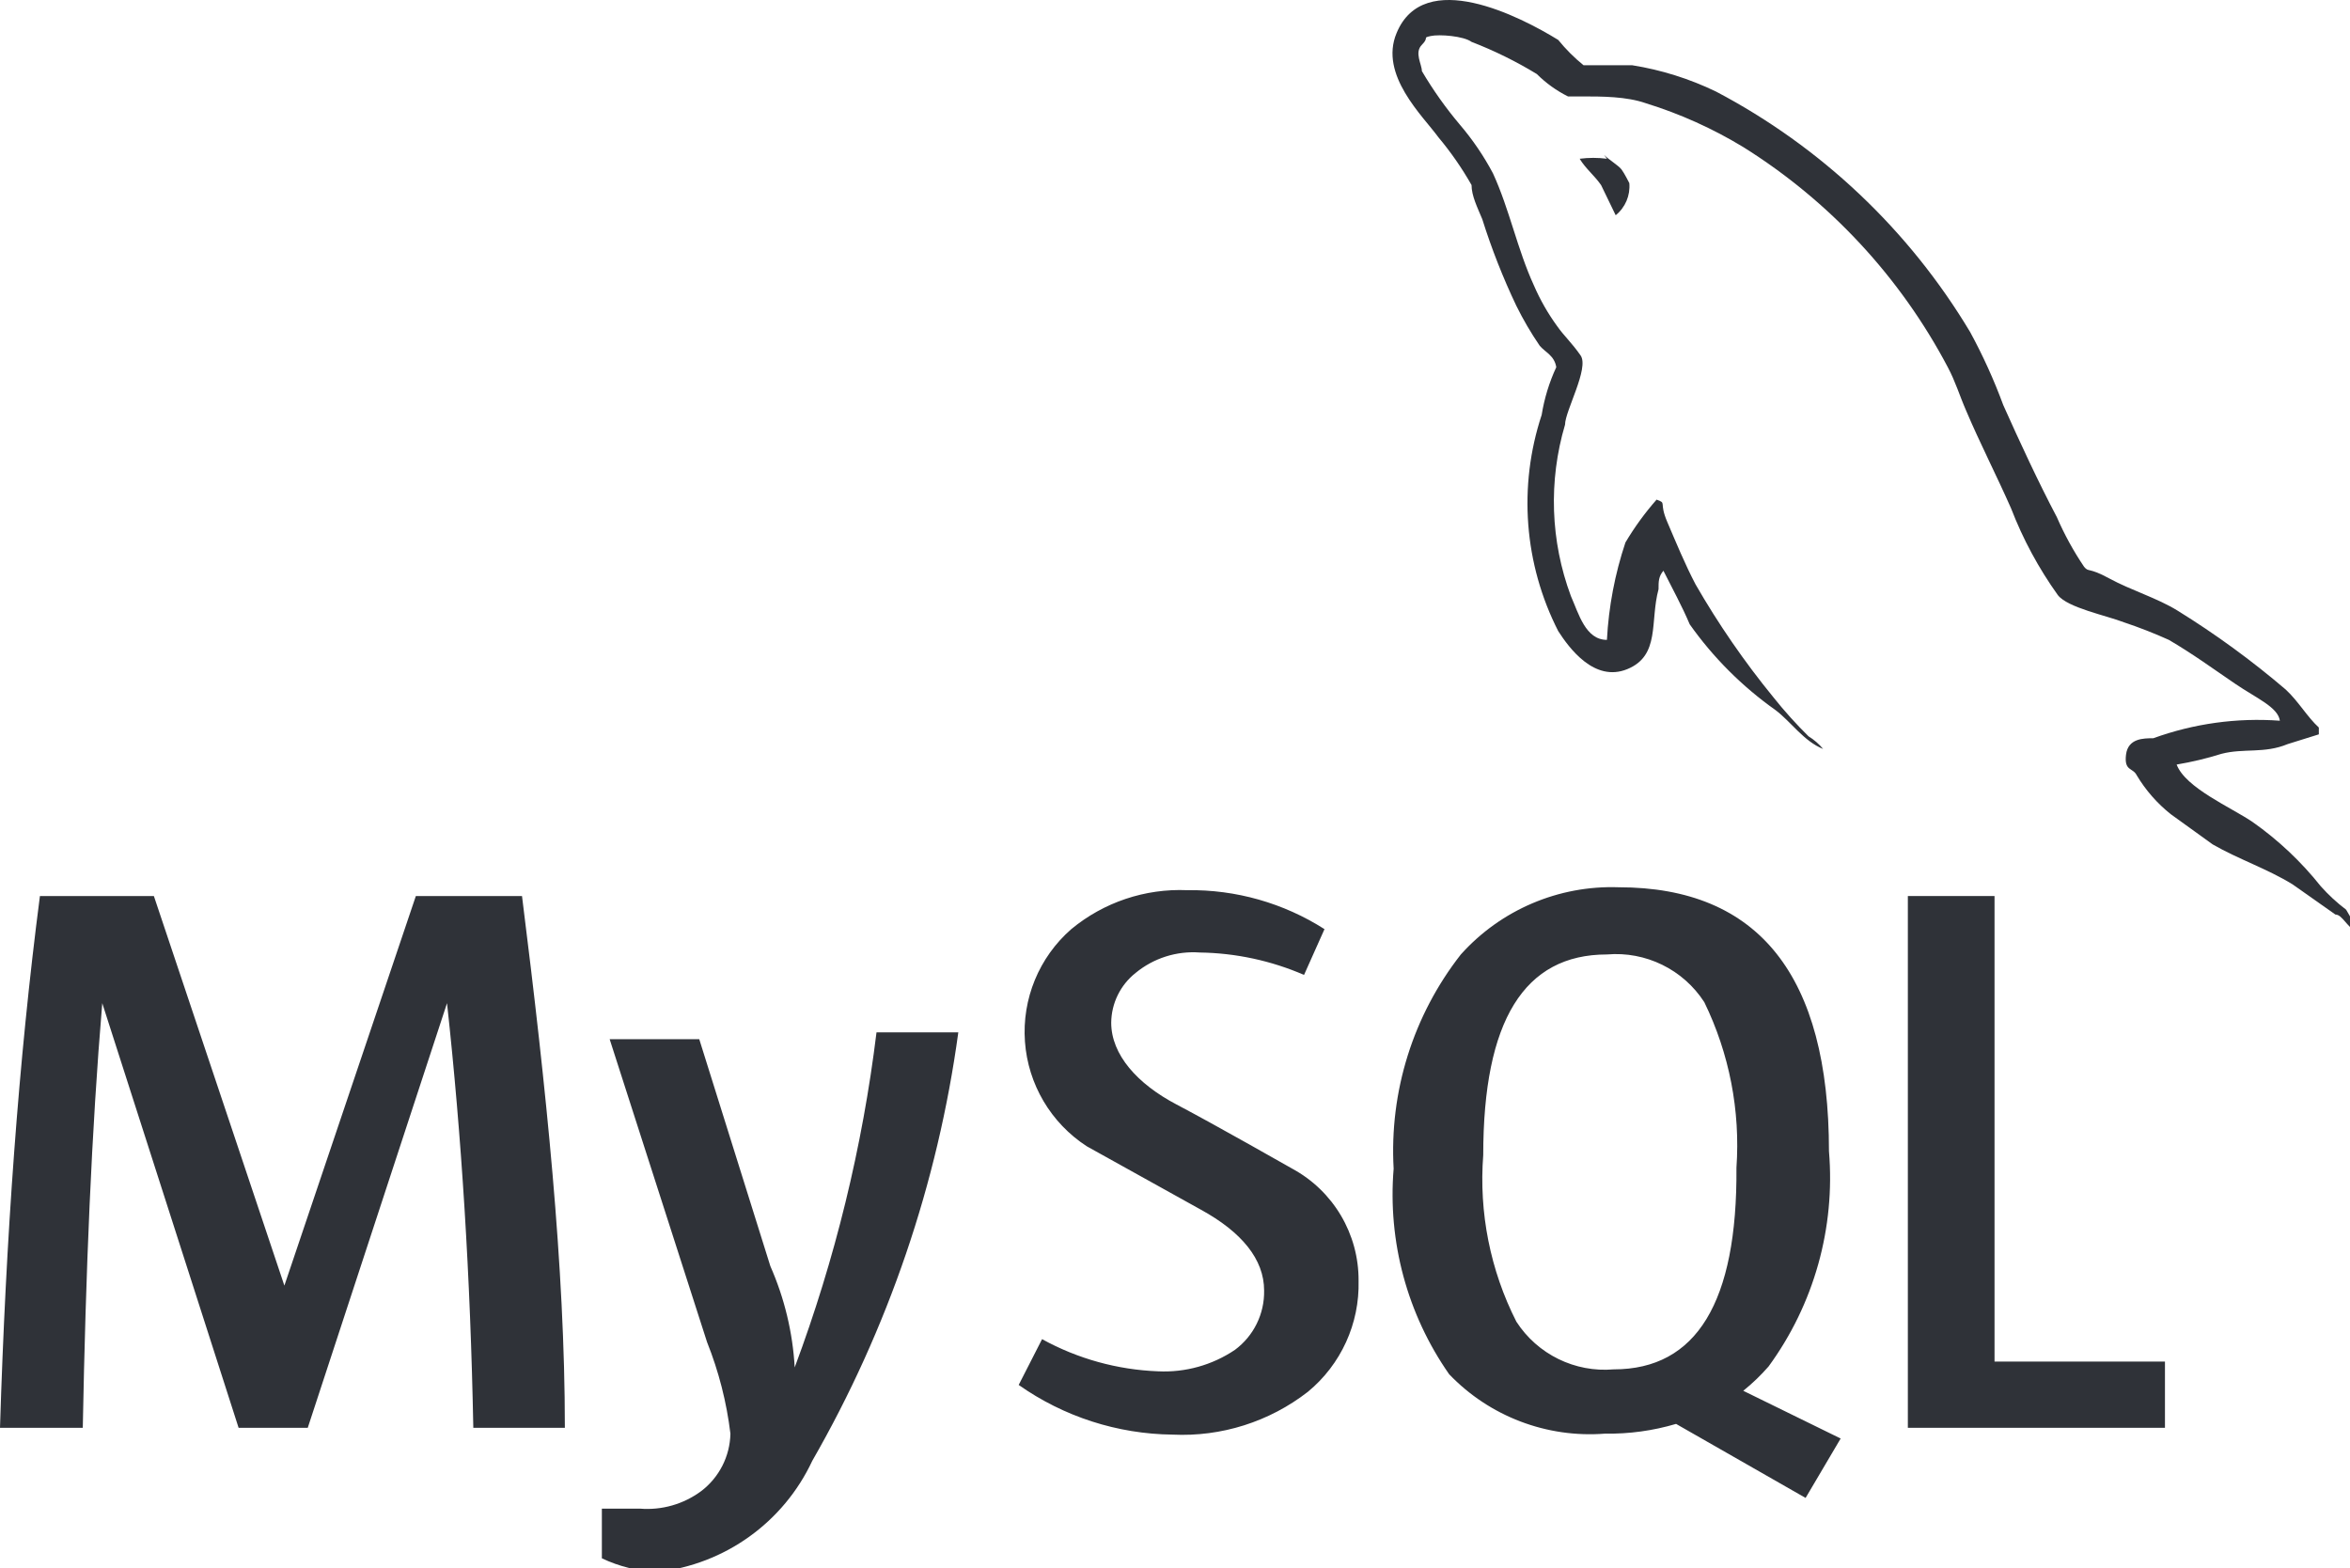
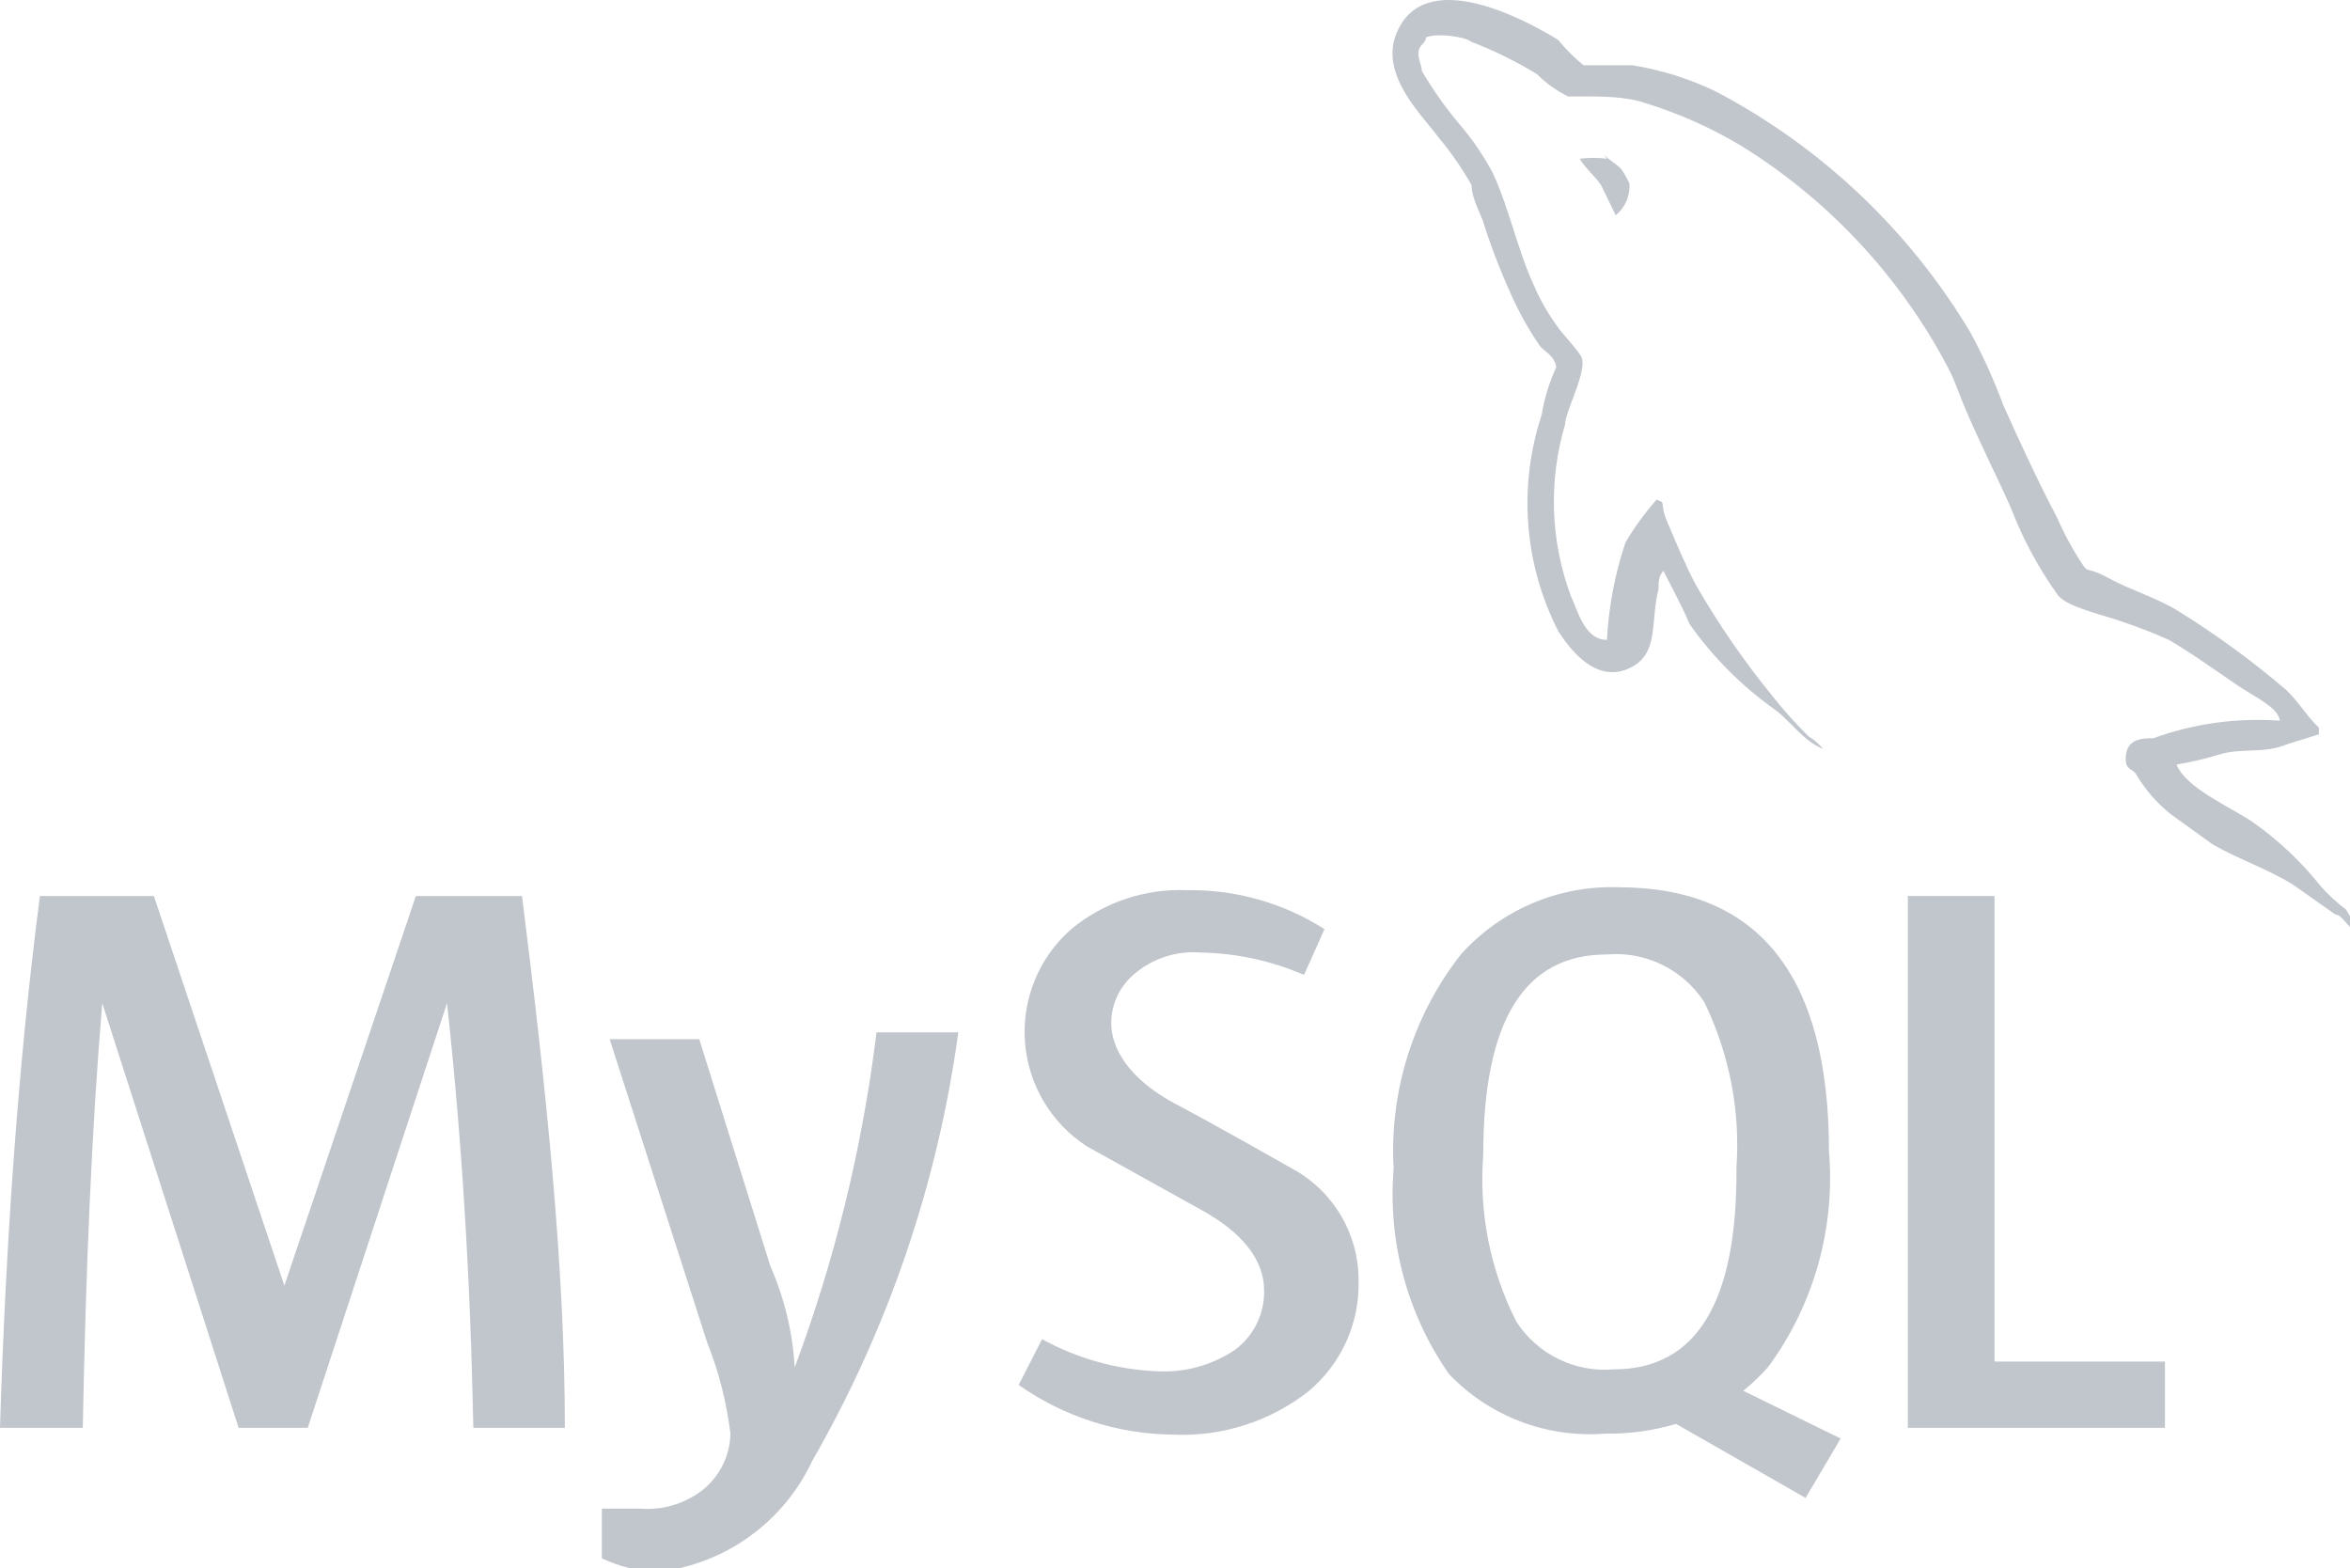
<svg xmlns="http://www.w3.org/2000/svg" viewBox="0 0 24.13 16.09">
  <defs>
-     <style>.cls-1{fill:#2f3238;}</style>
+     <style>
+             .cls-1 {
+                 fill: #c1c5cc;
+             }
+         </style>
  </defs>
  <g id="Capa_2" data-name="Capa 2">
    <g id="PRINT">
      <path class="cls-1" d="M6.57,15.49l-.39,0V16a1.46,1.46,0,0,0,.57.14A2,2,0,0,0,8.34,15a12.12,12.12,0,0,0,1.5-4.4H9a15.06,15.06,0,0,1-.84,3.44A3,3,0,0,0,7.91,13l-.73-2.33H6.26l1,3.11a3.75,3.75,0,0,1,.24.94.76.76,0,0,1-.3.59A.93.93,0,0,1,6.57,15.49Z" />
      <polygon class="cls-1" points="19.59 9.2 19.59 14.66 22.23 14.66 22.23 13.98 20.48 13.98 20.48 9.2 19.59 9.2" />
      <path class="cls-1" d="M1.05,10.3h0l1.4,4.36h.71L4.59,10.3h0c.15,1.37.24,2.81.27,4.36h.94c0-1.65-.19-3.47-.44-5.46H4.27l-1.35,4h0l-1.34-4H.41C.19,10.89.06,12.72,0,14.66H.85C.88,13.06.94,11.61,1.05,10.3Zm17.73,1.52c0-1.8-.72-2.71-2.16-2.71A2.08,2.08,0,0,0,15,9.8,3.27,3.27,0,0,0,14.31,12a3.22,3.22,0,0,0,.57,2.11,2,2,0,0,0,1.6.61,2.43,2.43,0,0,0,.73-.1l1.33.76.36-.61h0l-1-.49a2.06,2.06,0,0,0,.26-.25A3.28,3.28,0,0,0,18.78,11.82Zm-2.21,2.24a1.08,1.08,0,0,1-1-.49h0a3.23,3.23,0,0,1-.34-1.71c0-1.38.42-2.06,1.27-2.06a1.08,1.08,0,0,1,1,.49,3.35,3.35,0,0,1,.33,1.7C17.84,13.37,17.42,14.06,16.57,14.06ZM13.27,12s-.79-.45-1.19-.66-.67-.51-.67-.84a.66.66,0,0,1,.25-.51.93.93,0,0,1,.66-.21,2.79,2.79,0,0,1,1.07.23l.21-.47a2.55,2.55,0,0,0-1.41-.4A1.75,1.75,0,0,0,11,9.54a1.4,1.4,0,0,0,.16,2.23l1.17.65c.42.23.65.51.65.83a.74.74,0,0,1-.3.61,1.3,1.3,0,0,1-.79.22,2.68,2.68,0,0,1-1.19-.33l-.24.47a2.8,2.8,0,0,0,1.58.51,2.1,2.1,0,0,0,1.39-.44,1.43,1.43,0,0,0,.52-1.14h0A1.3,1.3,0,0,0,13.27,12ZM16.5,1.63a1.09,1.09,0,0,0-.28,0v0h0c.06.1.15.17.22.27l.15.31h0a.38.38,0,0,0,.14-.33s-.05-.1-.08-.14-.13-.1-.18-.15Z" />
      <path class="cls-1" d="M23.83,9.1a3.37,3.37,0,0,0-.7-.66c-.22-.15-.69-.35-.78-.59h0a3.43,3.43,0,0,0,.46-.11c.23-.06.44,0,.68-.1l.32-.1V7.47c-.12-.11-.21-.27-.34-.39a9,9,0,0,0-1.11-.81c-.21-.13-.48-.21-.7-.33s-.21-.06-.26-.12a3.15,3.15,0,0,1-.28-.51c-.19-.36-.38-.77-.55-1.15a5.7,5.7,0,0,0-.34-.75A6.65,6.65,0,0,0,17.62.94a3.1,3.1,0,0,0-.86-.27l-.5,0A1.78,1.78,0,0,1,16,.41c-.39-.24-1.38-.75-1.66-.07-.18.43.27.85.43,1.07a3.3,3.3,0,0,1,.34.49c0,.11.06.23.11.35a6.85,6.85,0,0,0,.35.89,3.38,3.38,0,0,0,.24.41c.06.07.15.1.17.22a1.87,1.87,0,0,0-.15.49A2.89,2.89,0,0,0,16,6.48c.11.17.37.53.71.39s.23-.49.32-.82c0-.08,0-.13.05-.19v0c.09.18.19.36.27.55a3.68,3.68,0,0,0,.88.88c.16.12.29.32.49.4v0h0a.61.61,0,0,0-.15-.13,4.48,4.48,0,0,1-.36-.4A8.64,8.64,0,0,1,17.41,6c-.11-.21-.2-.43-.29-.64s0-.19-.11-.23a2.92,2.92,0,0,0-.32.44,3.78,3.78,0,0,0-.19,1h0c-.22,0-.29-.27-.37-.45a2.78,2.78,0,0,1-.06-1.76c0-.14.25-.58.16-.71s-.17-.2-.24-.3a2.18,2.18,0,0,1-.24-.42c-.17-.37-.25-.78-.42-1.15a2.76,2.76,0,0,0-.34-.5A4,4,0,0,1,14.6.73c0-.07-.08-.19,0-.27s0-.07.09-.09.34,0,.42.06a4.18,4.18,0,0,1,.67.33,1.24,1.24,0,0,0,.32.23h.14c.21,0,.46,0,.66.07a4.47,4.47,0,0,1,1,.45,5.93,5.93,0,0,1,2.1,2.26c.08.15.12.29.19.45.14.33.31.66.46,1a4,4,0,0,0,.48.89c.1.13.5.21.68.28a4.9,4.9,0,0,1,.46.18c.24.14.46.3.68.45s.44.24.46.38a3.14,3.14,0,0,0-1.3.18c-.1,0-.26,0-.28.17s.07.13.11.21a1.48,1.48,0,0,0,.35.4l.43.31c.26.15.56.25.82.41l.44.31c.07,0,.12.13.21.17v0c0-.06-.06-.15-.1-.22A1.8,1.8,0,0,1,23.83,9.1Z" />
    </g>
  </g>
</svg>
